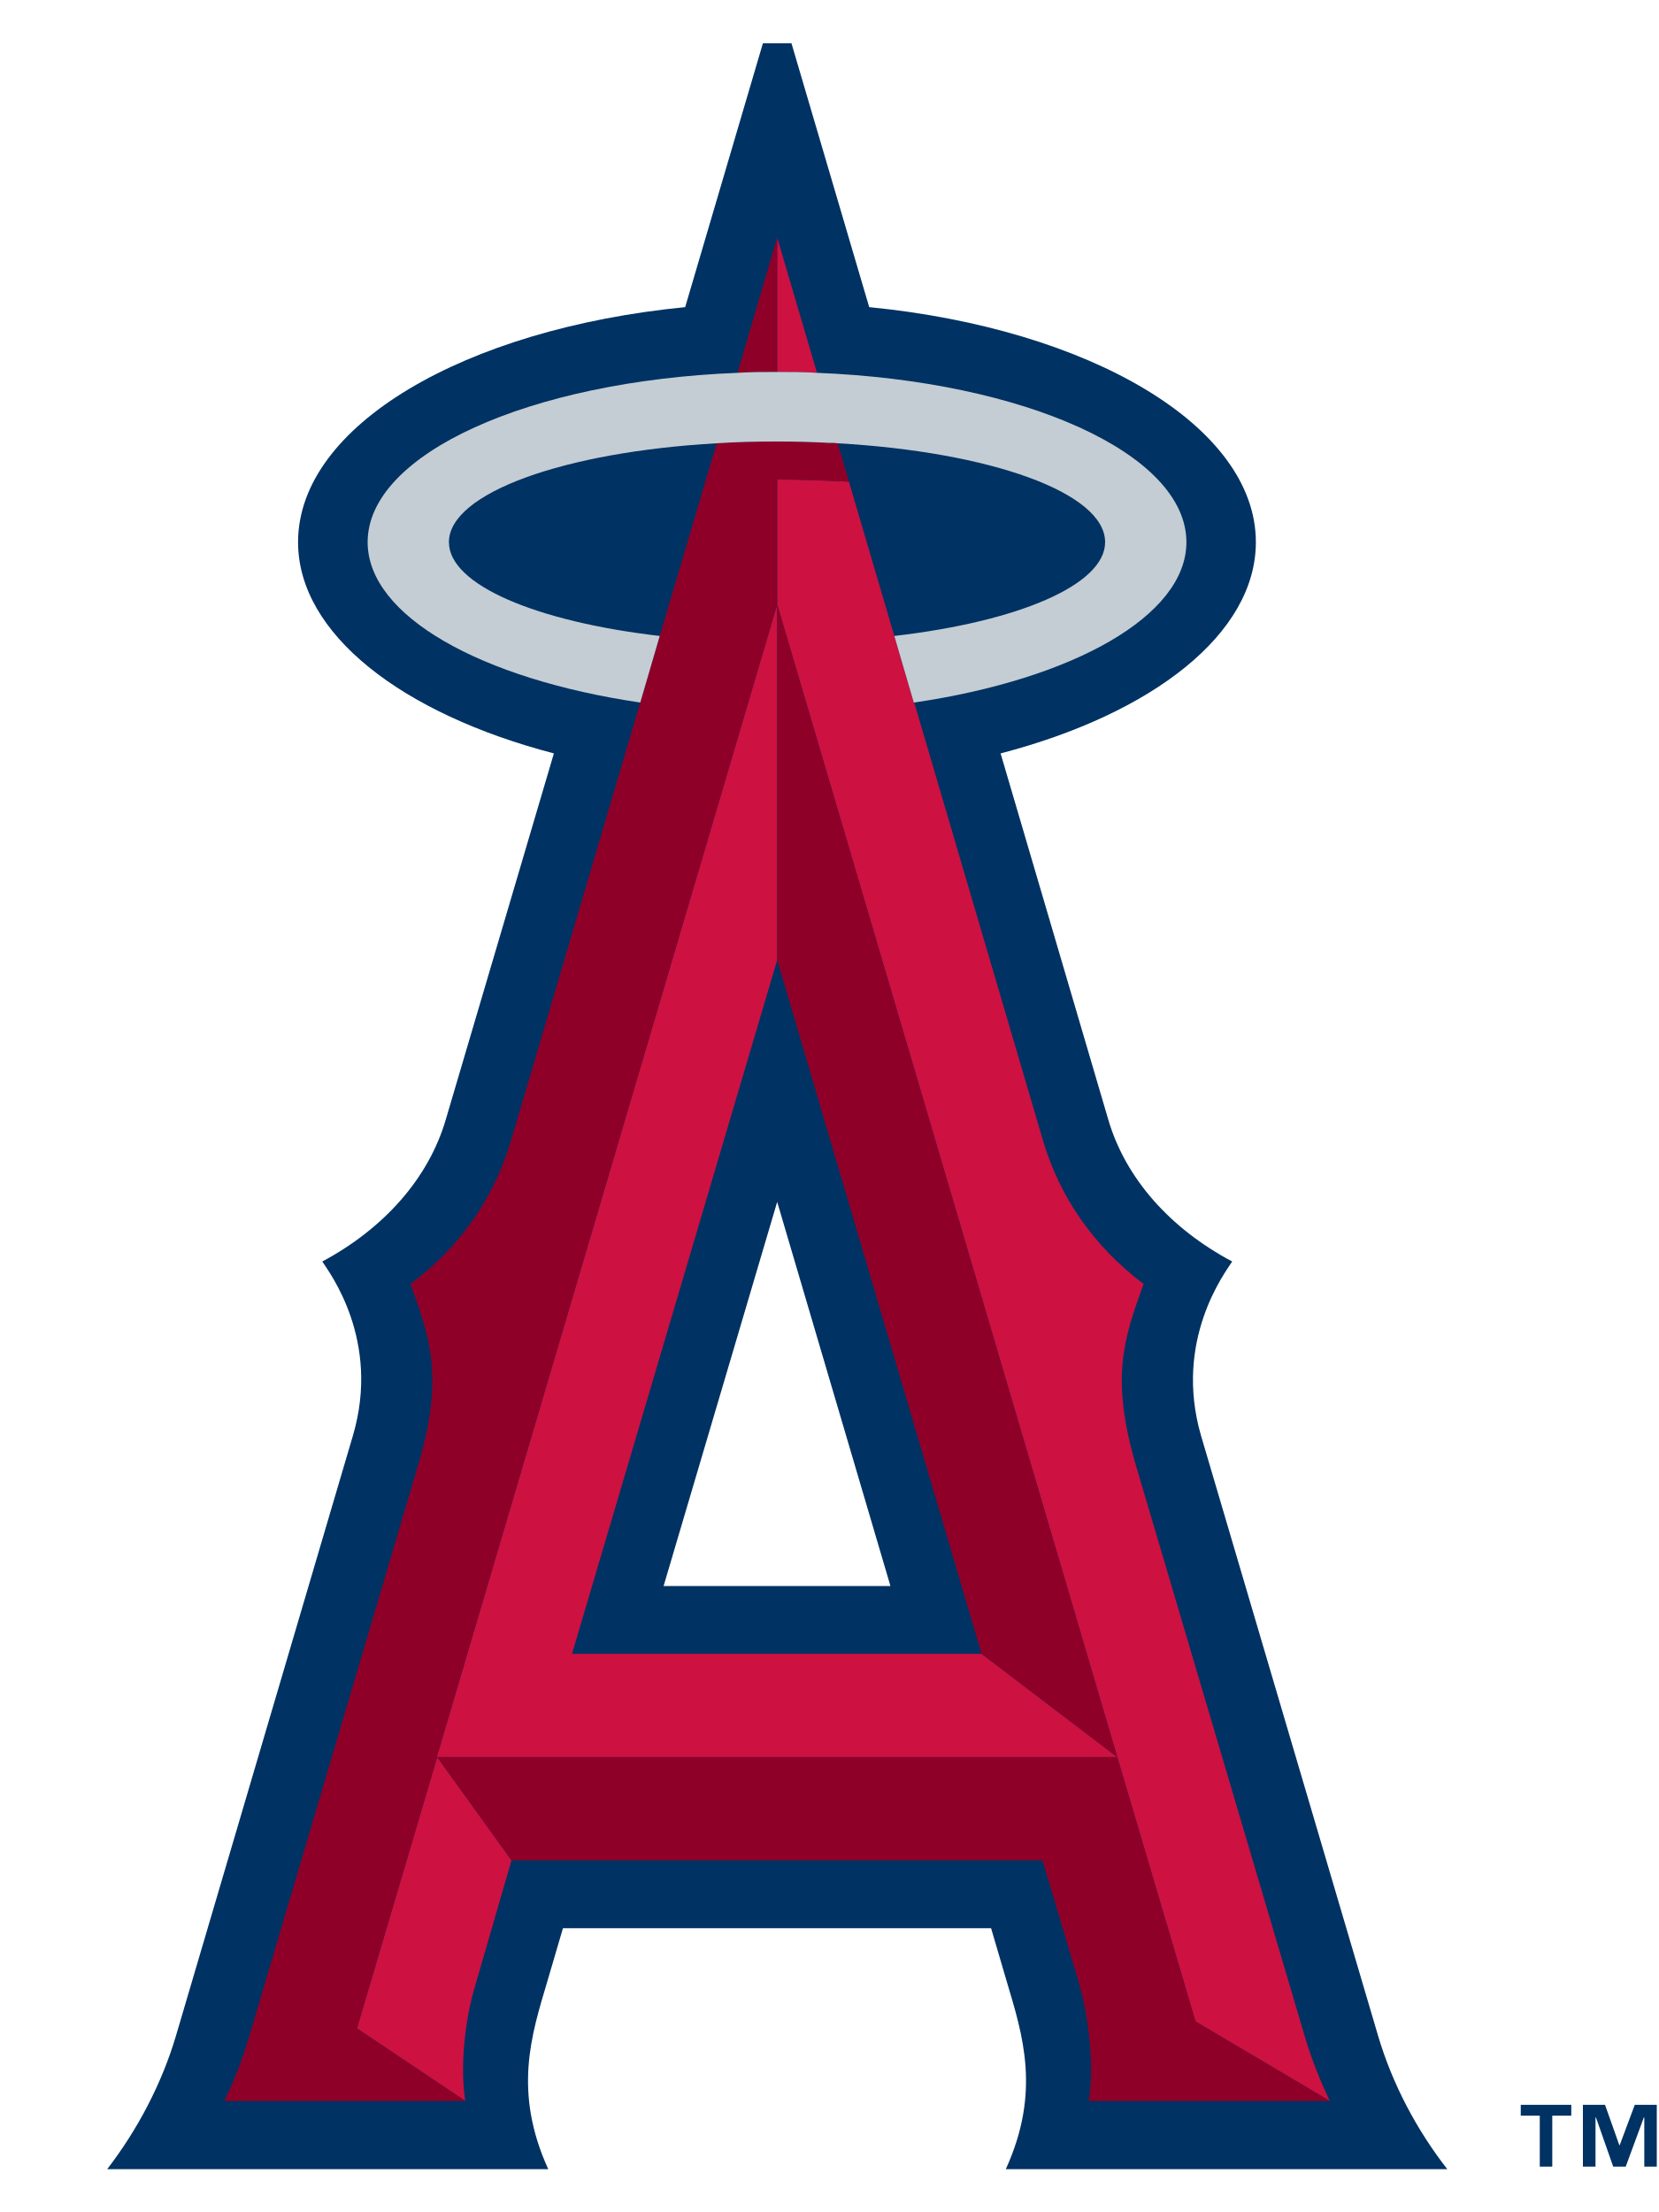
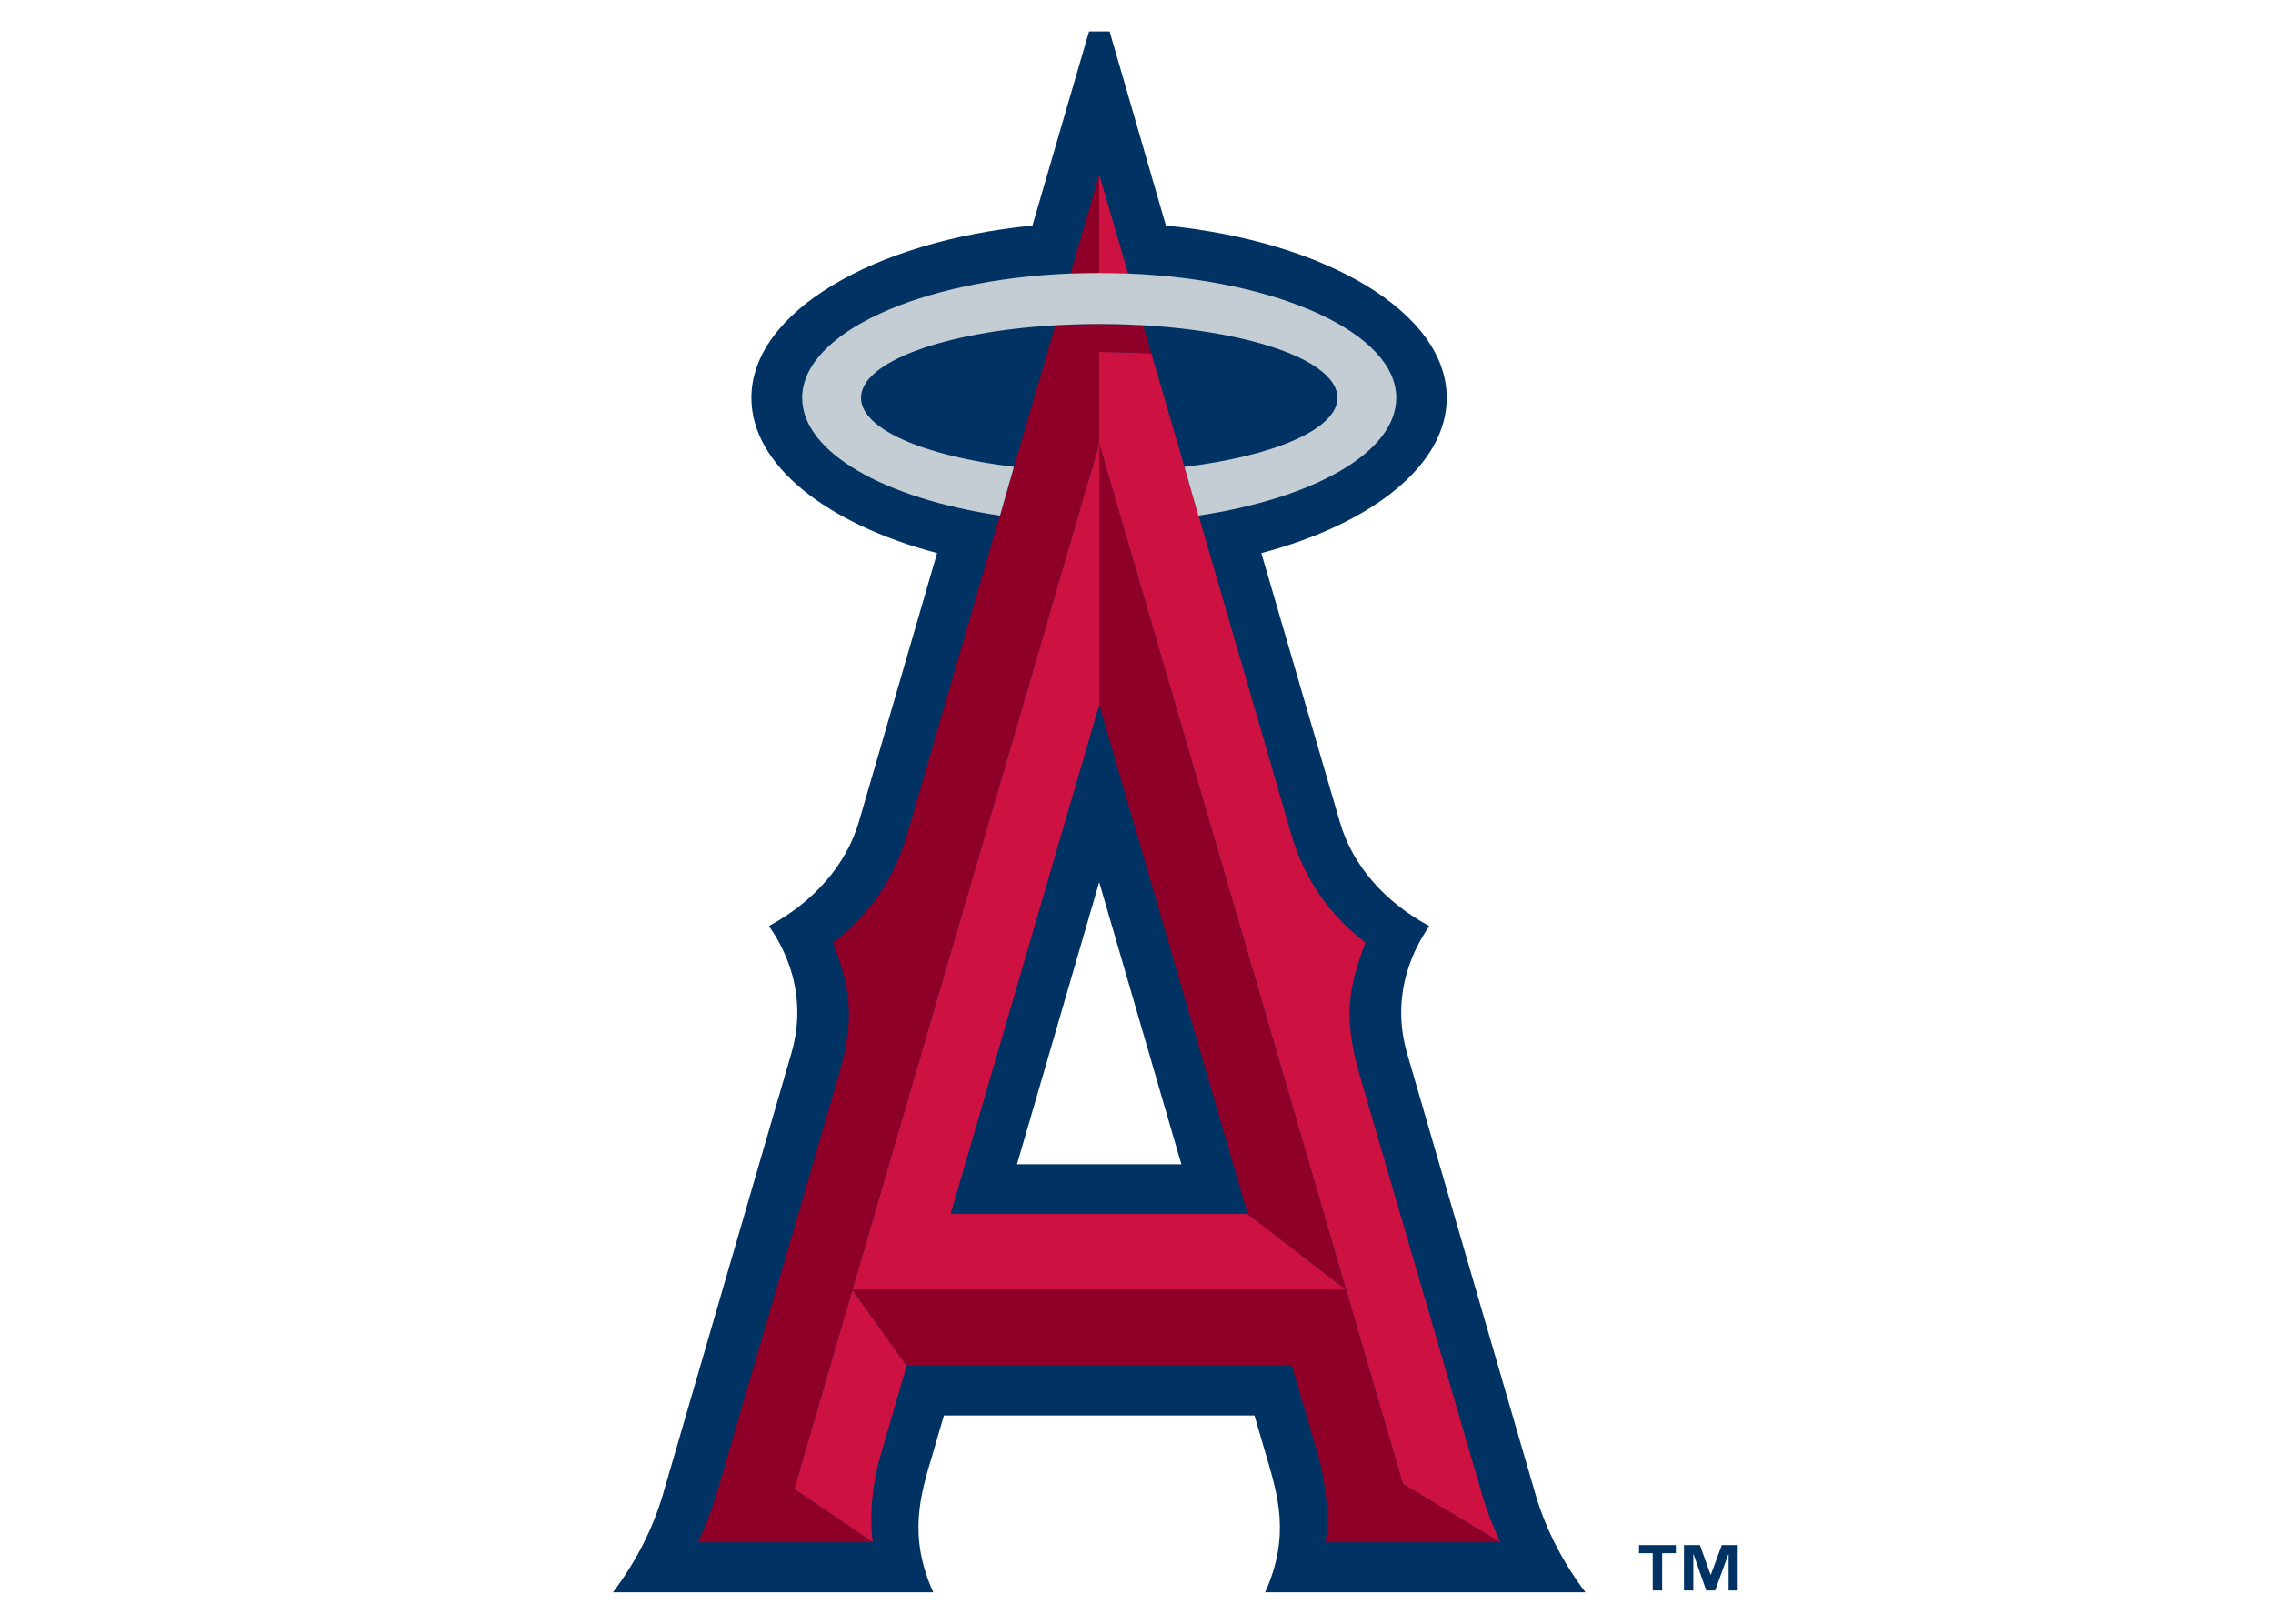
- <svg xmlns="http://www.w3.org/2000/svg" width="15pt" height="20pt" viewBox="0 0 15 20" version="1.1">
+ <svg xmlns="http://www.w3.org/2000/svg" width="35pt" height="25pt" viewBox="0 0 35 25" version="1.1">
  <g id="surface1">
-     <path style=" stroke:none;fill-rule:nonzero;fill:rgb(100%,100%,100%);fill-opacity:1;" d="M 8.289 20 L 14.055 20 C 13.523 19.641 13.051 19.016 12.84 18.301 L 11.23 12.832 C 11.055 12.242 11.34 11.656 11.793 11.258 C 11.148 11.062 10.578 10.621 10.398 10.012 L 9.496 6.949 C 10.781 6.527 11.617 5.773 11.617 4.902 C 11.617 3.762 10.188 2.828 8.203 2.559 L 7.449 0 L 6.602 0 L 5.848 2.559 C 3.863 2.828 2.434 3.762 2.434 4.902 C 2.434 5.773 3.27 6.527 4.555 6.949 L 3.652 10.012 C 3.477 10.621 2.902 11.062 2.262 11.258 C 2.711 11.656 2.996 12.242 2.824 12.832 L 1.211 18.301 C 0.996 19.016 0.531 19.641 0 20 L 5.766 20 C 5.293 19.641 5.035 19.016 5.246 18.301 L 5.387 17.824 L 8.668 17.824 L 8.805 18.301 C 9.016 19.016 8.758 19.641 8.289 20 M 6.531 13.949 L 7.027 12.258 L 7.523 13.949 Z M 6.531 13.949 " />
-     <path style=" stroke:none;fill-rule:nonzero;fill:rgb(0%,19.608%,38.824%);fill-opacity:1;" d="M 13.086 19.613 C 12.809 19.258 12.59 18.844 12.461 18.41 L 10.859 12.98 C 10.609 12.117 11.078 11.504 11.141 11.406 C 10.582 11.109 10.176 10.656 10.02 10.121 L 9.047 6.812 C 10.422 6.453 11.355 5.73 11.355 4.902 C 11.355 3.852 9.852 2.973 7.859 2.777 L 7.156 0.391 L 6.898 0.391 L 6.195 2.777 C 4.199 2.973 2.695 3.848 2.695 4.902 C 2.695 5.73 3.633 6.453 5.008 6.812 L 4.031 10.121 C 3.875 10.656 3.469 11.109 2.914 11.406 C 2.977 11.504 3.445 12.117 3.191 12.98 L 1.59 18.41 C 1.461 18.844 1.242 19.258 0.969 19.613 L 4.957 19.613 C 4.637 18.91 4.805 18.398 4.949 17.914 L 5.09 17.434 L 8.961 17.434 L 9.102 17.914 C 9.246 18.398 9.414 18.91 9.094 19.613 M 6 14.34 L 7.027 10.867 L 8.051 14.34 Z M 6 14.34 " />
-     <path style=" stroke:none;fill-rule:nonzero;fill:rgb(80.392%,6.667%,25.49%);fill-opacity:1;" d="M 8.086 5.75 L 7.574 4.008 L 7.676 4.355 C 7.465 4.344 7.25 4.336 7.027 4.336 L 7.027 5.465 L 10.102 15.887 L 10.809 18.277 L 12.023 18.996 C 11.938 18.816 11.863 18.629 11.805 18.438 L 10.273 13.258 C 10.035 12.449 10.164 12.098 10.34 11.609 C 9.879 11.262 9.574 10.809 9.426 10.297 L 8.266 6.352 C 8.266 6.352 8.262 6.352 8.262 6.352 " />
-     <path style=" stroke:none;fill-rule:nonzero;fill:rgb(80.392%,6.667%,25.49%);fill-opacity:1;" d="M 7.387 3.371 L 7.027 2.148 L 7.027 3.363 C 7.148 3.363 7.27 3.363 7.387 3.371 " />
-     <path style=" stroke:none;fill-rule:nonzero;fill:rgb(80.392%,6.667%,25.49%);fill-opacity:1;" d="M 3.227 18.34 L 4.207 18.996 C 4.156 18.672 4.207 18.242 4.301 17.938 L 4.625 16.82 L 3.953 15.887 " />
-     <path style=" stroke:none;fill-rule:nonzero;fill:rgb(80.392%,6.667%,25.49%);fill-opacity:1;" d="M 5.172 14.953 L 7.027 8.68 L 7.027 5.465 L 3.949 15.887 L 10.102 15.887 L 8.875 14.953 " />
-     <path style=" stroke:none;fill-rule:nonzero;fill:rgb(56.078%,0%,15.686%);fill-opacity:1;" d="M 7.027 8.68 L 8.875 14.953 L 10.102 15.887 L 7.027 5.465 " />
-     <path style=" stroke:none;fill-rule:nonzero;fill:rgb(56.078%,0%,15.686%);fill-opacity:1;" d="M 12.023 18.996 L 10.809 18.277 L 10.102 15.887 L 3.949 15.887 L 7.027 5.465 L 7.027 4.336 C 7.25 4.336 7.465 4.344 7.676 4.355 L 7.574 4.008 C 7.547 4.004 7.52 4.004 7.492 4.004 C 7.34 3.996 7.188 3.992 7.027 3.992 C 6.84 3.992 6.656 3.996 6.48 4.008 L 5.965 5.75 L 5.789 6.352 L 4.625 10.297 C 4.477 10.809 4.176 11.262 3.711 11.609 C 3.887 12.098 4.02 12.449 3.777 13.258 L 2.246 18.438 C 2.188 18.629 2.117 18.816 2.027 18.996 L 4.207 18.996 L 3.227 18.34 L 3.953 15.887 L 4.625 16.82 L 9.426 16.82 L 9.758 17.938 C 9.844 18.242 9.895 18.672 9.844 18.996 " />
-     <path style=" stroke:none;fill-rule:nonzero;fill:rgb(56.078%,0%,15.686%);fill-opacity:1;" d="M 7.027 2.148 L 6.668 3.371 C 6.785 3.363 6.906 3.363 7.027 3.363 " />
-     <path style=" stroke:none;fill-rule:nonzero;fill:rgb(76.863%,80.392%,82.745%);fill-opacity:1;" d="M 5.965 5.75 C 4.852 5.621 4.059 5.289 4.059 4.902 C 4.059 4.457 5.102 4.086 6.48 4.008 C 6.656 3.996 6.84 3.992 7.027 3.992 C 7.188 3.992 7.34 3.996 7.492 4.004 C 7.52 4.004 7.547 4.004 7.574 4.008 C 8.949 4.086 9.992 4.453 9.992 4.902 C 9.992 5.289 9.203 5.621 8.086 5.75 L 8.262 6.352 C 8.262 6.352 8.266 6.352 8.266 6.352 C 9.699 6.141 10.727 5.57 10.727 4.902 C 10.727 4.102 9.262 3.445 7.387 3.371 C 7.27 3.363 7.148 3.363 7.027 3.363 C 6.906 3.363 6.785 3.363 6.668 3.371 C 4.789 3.445 3.324 4.102 3.324 4.902 C 3.324 5.57 4.352 6.141 5.789 6.352 " />
-     <path style=" stroke:none;fill-rule:nonzero;fill:rgb(0%,19.608%,38.824%);fill-opacity:1;" d="M 14.207 19.129 L 14.035 19.129 L 14.035 19.59 L 13.922 19.59 L 13.922 19.129 L 13.75 19.129 L 13.75 19.031 L 14.207 19.031 M 14.98 19.59 L 14.867 19.59 L 14.867 19.145 L 14.863 19.145 L 14.699 19.59 L 14.586 19.59 L 14.43 19.145 L 14.426 19.145 L 14.426 19.59 L 14.312 19.59 L 14.312 19.031 L 14.512 19.031 L 14.641 19.395 L 14.645 19.395 L 14.781 19.031 L 14.98 19.031 Z M 14.98 19.59 " />
+     <path style=" stroke:none;fill-rule:nonzero;fill:rgb(100%,100%,100%);fill-opacity:1;" d="M 18.488 25 L 25.613 25 C 24.953 24.555 24.375 23.77 24.113 22.875 L 22.121 16.039 C 21.906 15.305 22.258 14.57 22.816 14.07 C 22.023 13.828 21.316 13.277 21.098 12.516 L 19.98 8.688 C 21.566 8.156 22.598 7.219 22.598 6.125 C 22.598 4.699 20.836 3.531 18.379 3.199 L 17.445 0 L 16.402 0 L 15.473 3.199 C 13.016 3.535 11.25 4.699 11.25 6.125 C 11.25 7.219 12.285 8.156 13.871 8.688 L 12.758 12.516 C 12.535 13.277 11.828 13.828 11.035 14.07 C 11.594 14.57 11.945 15.305 11.73 16.039 L 9.738 22.875 C 9.473 23.77 8.895 24.555 8.242 25 L 15.367 25 C 14.781 24.555 14.465 23.77 14.727 22.875 L 14.902 22.281 L 18.953 22.281 L 19.125 22.875 C 19.387 23.77 19.07 24.555 18.488 25 M 16.312 17.438 L 16.926 15.324 L 17.543 17.438 Z M 16.312 17.438 " />
+     <path style=" stroke:none;fill-rule:nonzero;fill:rgb(0%,19.608%,38.824%);fill-opacity:1;" d="M 24.414 24.516 C 24.074 24.07 23.805 23.555 23.645 23.012 L 21.668 16.223 C 21.355 15.148 21.934 14.379 22.008 14.258 C 21.32 13.887 20.82 13.32 20.629 12.648 L 19.422 8.516 C 21.121 8.066 22.277 7.164 22.277 6.125 C 22.277 4.812 20.418 3.715 17.953 3.473 L 17.086 0.484 L 16.77 0.484 L 15.898 3.473 C 13.434 3.715 11.57 4.812 11.57 6.125 C 11.57 7.164 12.73 8.066 14.43 8.516 L 13.227 12.648 C 13.031 13.32 12.527 13.887 11.84 14.258 C 11.918 14.379 12.5 15.145 12.184 16.223 L 10.207 23.012 C 10.047 23.555 9.777 24.07 9.438 24.516 L 14.371 24.516 C 13.973 23.637 14.18 22.996 14.359 22.395 L 14.535 21.793 L 19.316 21.793 L 19.492 22.395 C 19.668 22.996 19.879 23.637 19.48 24.516 M 15.66 17.926 L 16.926 13.582 L 18.191 17.926 Z M 15.66 17.926 " />
+     <path style=" stroke:none;fill-rule:nonzero;fill:rgb(80.392%,6.667%,25.49%);fill-opacity:1;" d="M 18.238 7.188 L 17.602 5.008 L 17.727 5.441 C 17.469 5.43 17.199 5.418 16.926 5.418 L 16.926 6.832 L 20.727 19.859 L 21.602 22.848 L 23.102 23.746 C 22.996 23.52 22.902 23.285 22.832 23.047 L 20.941 16.57 C 20.645 15.559 20.809 15.125 21.023 14.512 C 20.453 14.078 20.078 13.508 19.891 12.871 L 18.457 7.941 C 18.457 7.941 18.453 7.941 18.453 7.941 " />
+     <path style=" stroke:none;fill-rule:nonzero;fill:rgb(80.392%,6.667%,25.49%);fill-opacity:1;" d="M 17.371 4.211 L 16.926 2.688 L 16.926 4.203 C 17.078 4.203 17.227 4.207 17.371 4.211 " />
+     <path style=" stroke:none;fill-rule:nonzero;fill:rgb(80.392%,6.667%,25.49%);fill-opacity:1;" d="M 12.23 22.926 L 13.441 23.746 C 13.379 23.34 13.441 22.801 13.555 22.422 L 13.961 21.027 L 13.125 19.859 " />
+     <path style=" stroke:none;fill-rule:nonzero;fill:rgb(80.392%,6.667%,25.49%);fill-opacity:1;" d="M 14.637 18.691 L 16.926 10.848 L 16.926 6.832 L 13.125 19.859 L 20.727 19.859 L 19.211 18.691 " />
+     <path style=" stroke:none;fill-rule:nonzero;fill:rgb(56.078%,0%,15.686%);fill-opacity:1;" d="M 16.926 10.848 L 19.211 18.691 L 20.727 19.859 L 16.926 6.832 " />
+     <path style=" stroke:none;fill-rule:nonzero;fill:rgb(56.078%,0%,15.686%);fill-opacity:1;" d="M 23.102 23.746 L 21.602 22.848 L 20.727 19.859 L 13.125 19.859 L 16.926 6.832 L 16.926 5.418 C 17.199 5.418 17.469 5.43 17.727 5.441 L 17.602 5.008 C 17.57 5.004 17.535 5.004 17.5 5.004 C 17.312 4.992 17.125 4.988 16.926 4.988 C 16.695 4.988 16.469 4.996 16.25 5.008 L 15.613 7.188 L 15.398 7.941 C 15.398 7.941 15.395 7.941 15.395 7.938 L 13.961 12.871 C 13.773 13.508 13.398 14.078 12.828 14.512 C 13.043 15.125 13.207 15.559 12.91 16.57 L 11.02 23.047 C 10.945 23.285 10.855 23.52 10.746 23.746 L 13.441 23.746 L 12.23 22.926 L 13.125 19.859 L 13.961 21.027 L 19.891 21.027 L 20.301 22.422 C 20.41 22.801 20.473 23.34 20.41 23.746 " />
+     <path style=" stroke:none;fill-rule:nonzero;fill:rgb(56.078%,0%,15.686%);fill-opacity:1;" d="M 16.926 2.688 L 16.484 4.211 C 16.629 4.207 16.777 4.203 16.926 4.203 " />
+     <path style=" stroke:none;fill-rule:nonzero;fill:rgb(76.863%,80.392%,82.745%);fill-opacity:1;" d="M 15.613 7.188 C 14.238 7.023 13.258 6.609 13.258 6.125 C 13.258 5.57 14.547 5.105 16.25 5.008 C 16.469 4.996 16.695 4.988 16.926 4.988 C 17.125 4.988 17.312 4.992 17.5 5.004 C 17.535 5.004 17.57 5.004 17.602 5.008 C 19.305 5.105 20.594 5.566 20.594 6.125 C 20.594 6.609 19.613 7.023 18.238 7.188 L 18.453 7.941 C 18.453 7.941 18.457 7.938 18.457 7.938 C 20.23 7.672 21.5 6.965 21.5 6.125 C 21.5 5.129 19.688 4.305 17.371 4.211 C 17.227 4.207 17.078 4.203 16.926 4.203 C 16.777 4.203 16.629 4.207 16.48 4.211 C 14.16 4.305 12.352 5.129 12.352 6.125 C 12.352 6.965 13.621 7.676 15.395 7.938 C 15.395 7.941 15.395 7.941 15.398 7.941 " />
+     <path style=" stroke:none;fill-rule:nonzero;fill:rgb(0%,19.608%,38.824%);fill-opacity:1;" d="M 25.805 23.914 L 25.594 23.914 L 25.594 24.488 L 25.449 24.488 L 25.449 23.914 L 25.238 23.914 L 25.238 23.789 L 25.805 23.789 M 26.758 24.488 L 26.617 24.488 L 26.617 23.93 L 26.613 23.93 L 26.41 24.488 L 26.273 24.488 L 26.078 23.93 L 26.074 23.93 L 26.074 24.488 L 25.93 24.488 L 25.93 23.789 L 26.176 23.789 L 26.34 24.246 L 26.344 24.246 L 26.512 23.789 L 26.758 23.789 Z M 26.758 24.488 " />
  </g>
</svg>
